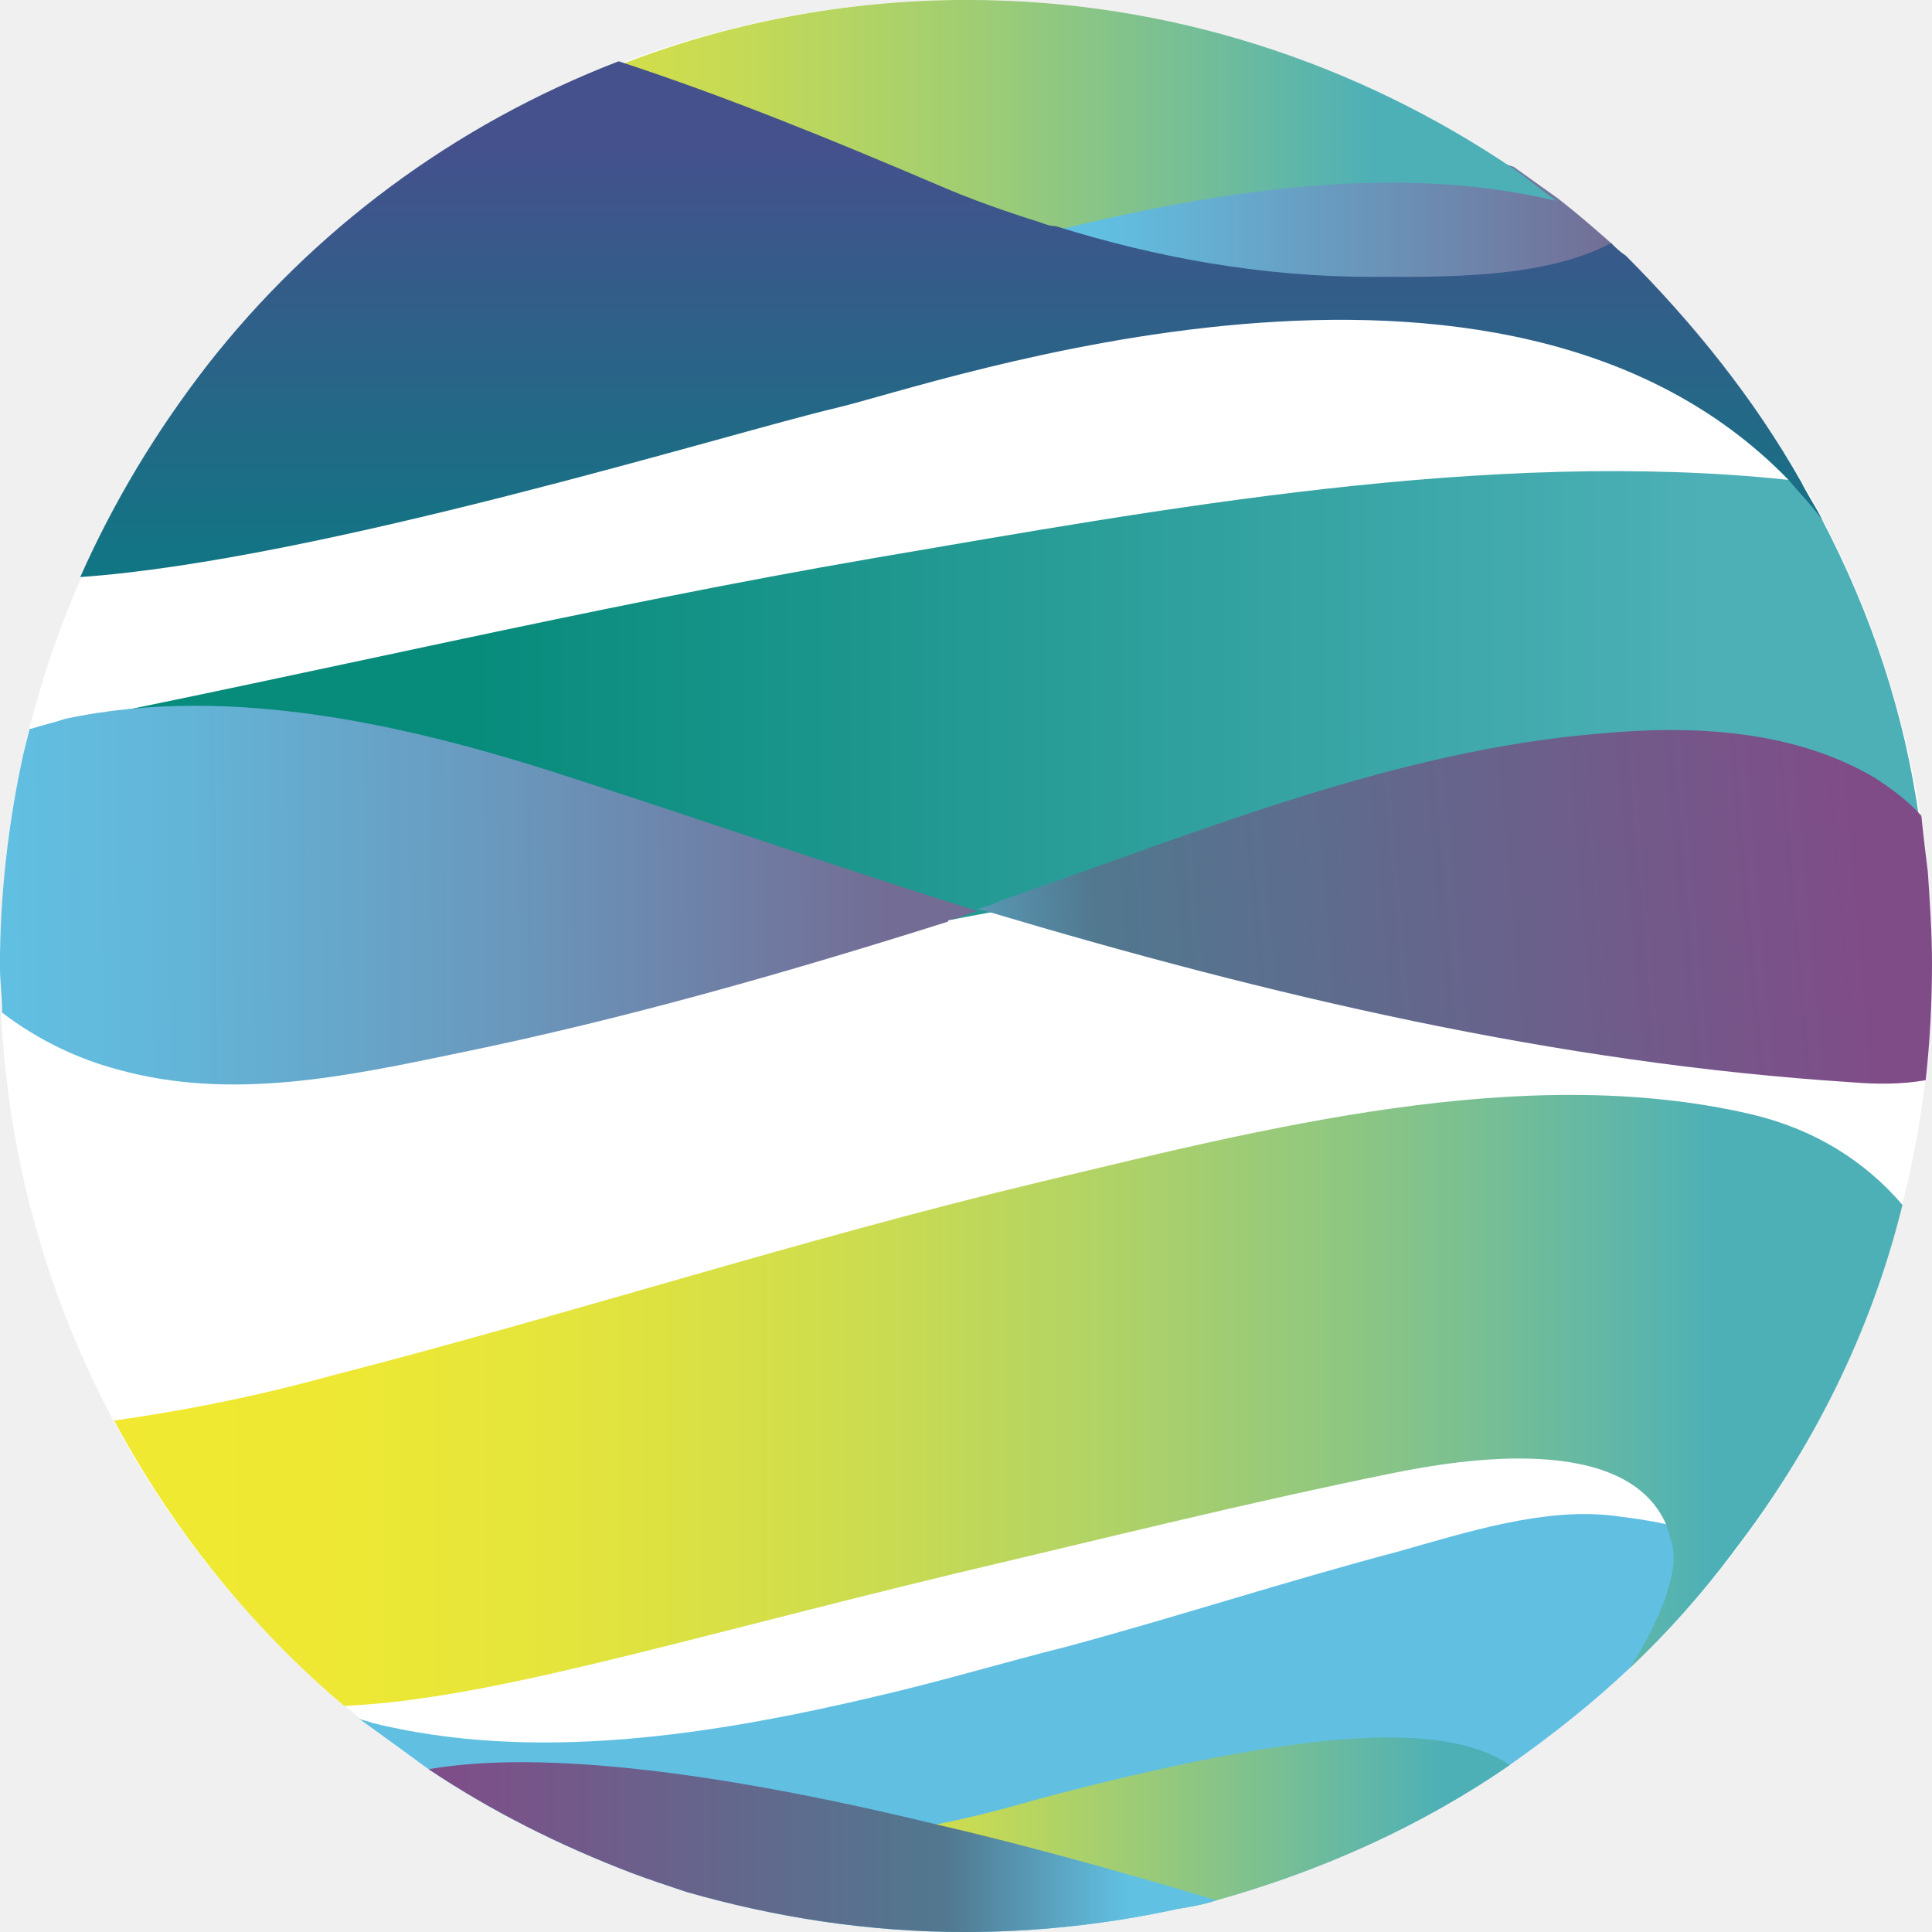
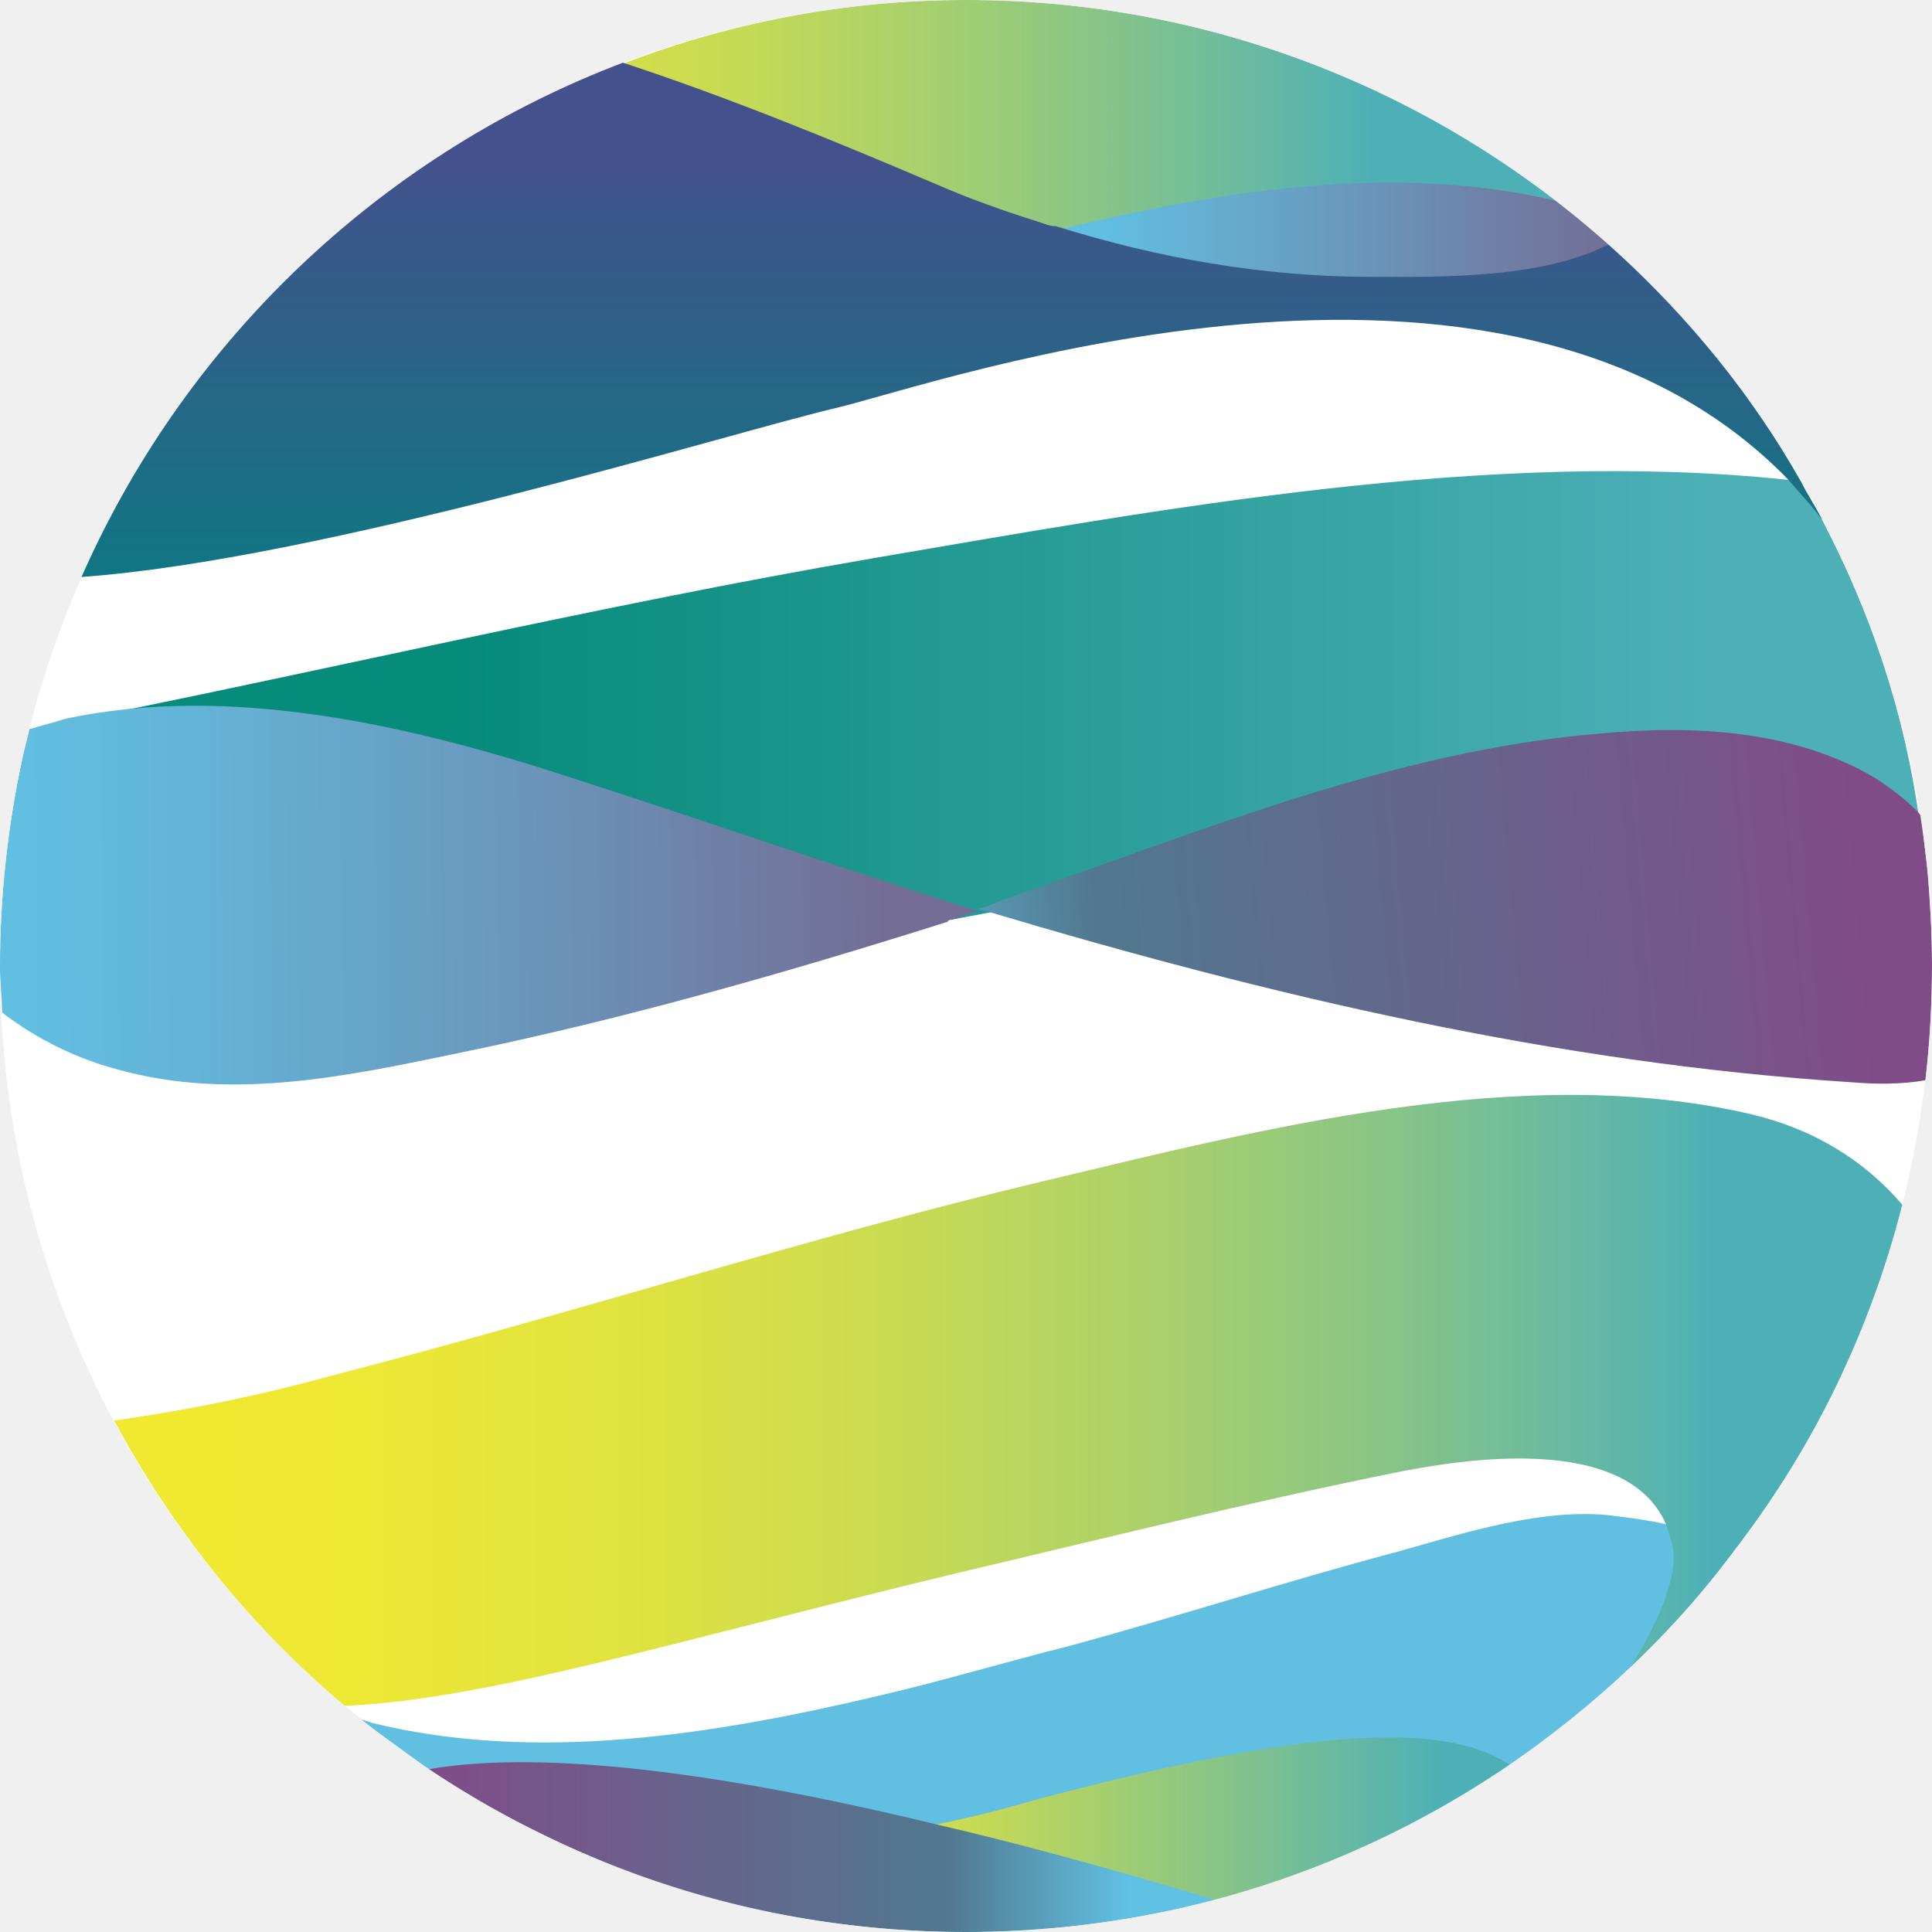
<svg xmlns="http://www.w3.org/2000/svg" xmlns:xlink="http://www.w3.org/1999/xlink" fill="none" height="32" viewBox="0 0 32 32" width="32">
  <linearGradient id="a" gradientUnits="userSpaceOnUse" x1="15.939" x2="26.9" y1="3.696" y2="3.696">
    <stop offset=".211" stop-color="#61bfe1" />
    <stop offset="1" stop-color="#736c94" />
  </linearGradient>
  <linearGradient id="b" gradientUnits="userSpaceOnUse" x1="-7.067" x2="31.917" y1="12.686" y2="12.686">
    <stop offset=".38" stop-color="#078b7b" />
    <stop offset=".909" stop-color="#4db0b7" />
  </linearGradient>
  <linearGradient id="c" gradientUnits="userSpaceOnUse" x1="3.431" x2="25.78" y1="3.35" y2="3.35">
    <stop offset="0" stop-color="#f1e931" />
    <stop offset=".112" stop-color="#ece735" />
    <stop offset=".252" stop-color="#dce242" />
    <stop offset=".406" stop-color="#c3d957" />
    <stop offset=".571" stop-color="#9fcd74" />
    <stop offset=".743" stop-color="#72bd99" />
    <stop offset=".866" stop-color="#4db0b7" />
  </linearGradient>
  <linearGradient id="d" gradientUnits="userSpaceOnUse" x1=".183" x2="32.571" y1="14.842" y2="14.611">
    <stop offset="0" stop-color="#61bfe1" />
    <stop offset=".093" stop-color="#63b4d7" />
    <stop offset=".257" stop-color="#6a97bc" />
    <stop offset=".452" stop-color="#736c94" />
  </linearGradient>
  <linearGradient id="e">
    <stop offset="0" stop-color="#804c88" />
    <stop offset=".262" stop-color="#6c5f8b" />
    <stop offset=".658" stop-color="#51788f" />
    <stop offset=".891" stop-color="#61c1e3" />
  </linearGradient>
  <linearGradient id="f" gradientUnits="userSpaceOnUse" x1="30.869" x2="11.654" xlink:href="#e" y1="14.908" y2="16.579" />
  <linearGradient id="g" gradientUnits="userSpaceOnUse" x1="1.881" x2="31.502" y1="23.197" y2="23.197">
    <stop offset="0" stop-color="#f1e931" />
    <stop offset=".137" stop-color="#ede834" />
    <stop offset=".278" stop-color="#e1e33e" />
    <stop offset=".419" stop-color="#ccdc4f" />
    <stop offset=".562" stop-color="#afd267" />
    <stop offset=".706" stop-color="#8ac585" />
    <stop offset=".848" stop-color="#5eb6a9" />
    <stop offset=".896" stop-color="#4db0b7" />
  </linearGradient>
  <linearGradient id="h" gradientUnits="userSpaceOnUse" x1="10.463" x2="24.994" y1="30.201" y2="30.201">
    <stop offset=".2" stop-color="#f1e931" />
    <stop offset=".928" stop-color="#4db0b7" />
  </linearGradient>
  <linearGradient id="i" gradientUnits="userSpaceOnUse" x1="7.116" x2="20.128" xlink:href="#e" y1="30.606" y2="30.606" />
  <linearGradient id="j" gradientUnits="userSpaceOnUse" x1="15.763" x2="15.763" y1=".655" y2="11.822">
    <stop offset=".168" stop-color="#44518c" />
    <stop offset=".983" stop-color="#008181" />
  </linearGradient>
-   <circle cx="16" cy="16" fill="#fff" r="16" />
-   <path d="m26.894 4.271c-.804.455-3.742.595-3.952.665-.28.07-5.561.07-5.665 0-.07-.035-.839-.56-1.189-.805-.105-.07-.14-.105-.14-.105s.525-.14 1.294-.35c1.958-.49 5.561-1.4 6.225-1.295.42.07 1.014.175 1.609.385.245.175.49.35.734.525.315.245.595.49.874.735.07.105.14.175.21.245z" fill="url(#a)" />
-   <path d="m.49 12.079c4.651-.91 9.303-2.031 13.989-2.836 4.721-.805 10.177-1.821 15.143-1.295.07 0 .14 0 .21.035.105.21.245.42.35.63.804 1.541 1.364 3.186 1.609 4.972.035.28.07.595.105.875-.175.21-.385.42-.56.63-.734-.035-1.434-.035-2.168 0-.07 0-.175 0-.245.035-.734-1.75-4.686-1.295-6.4-1.015-2.063.28-4.127.63-6.19 1.015-.175.035-.385.07-.56.105-1.049.175-2.133.385-3.183.56-4.511.77-7.869 1.47-10.597 1.856-.035-.175-.105-.315-.14-.49-.07-.245-.14-.525-.245-.77-.105-.28-.175-.56-.28-.84-.21-.56-.385-1.155-.56-1.716-.14-.42-.245-.84-.315-1.26" fill="url(#b)" />
-   <path d="m25.775 3.326c-2.658-.63-5.561-.175-8.289.49-.455.105-.944.245-1.399.35-.56.14-1.119.28-1.644.455-1.819.49-3.637 1.05-5.456 1.505-1.119.28-2.378.735-3.567.595-.664-.07-1.504-.245-1.993-.595 1.749-2.241 4.092-3.991 6.82-5.042 1.784-.7 3.742-1.085 5.771-1.085 3.357 0 6.47 1.05 9.058 2.801.245.175.455.35.7.525z" fill="url(#c)" />
-   <path d="m28.712 25.698c-.525.7-1.084 1.33-1.714 1.926-.63.595-1.294 1.12-1.994 1.611-1.469 1.015-3.113 1.751-4.861 2.241-.21.07-.42.105-.629.14-1.119.245-2.308.385-3.532.385-1.609 0-3.148-.245-4.616-.665-.315-.105-.629-.21-.909-.315-1.189-.455-2.308-1.015-3.357-1.716-.385-.28-.769-.56-1.154-.84.07.035.14.035.21.07 2.693.665 5.631.21 8.428-.455 1.049-.245 2.098-.56 3.078-.805 1.819-.49 3.637-1.085 5.491-1.575 1.119-.315 2.413-.735 3.567-.595.28.035.559.07.874.14.42.105.839.245 1.119.455z" fill="#61c0e2" />
-   <path d="m16.192 15.09c-.14.035-.28.105-.42.14-.035 0-.07 0-.07.035-2.658.84-5.351 1.611-8.079 2.171-1.854.385-3.777.805-5.666.28-.664-.175-1.329-.49-1.923-.945 0-.245-.035-.525-.035-.77 0-1.19.14-2.381.385-3.501.035-.14.07-.28.105-.42.21-.07.385-.105.595-.175 2.798-.595 5.84.14 8.498 1.015 2.168.7 4.372 1.47 6.61 2.171z" fill="url(#d)" />
-   <path d="m31.93 14.425c.035.525.07 1.015.07 1.54 0 .665-.035 1.295-.105 1.926-.385.07-.804.07-1.224.035-4.896-.315-9.652-1.435-14.339-2.836-.035 0-.105-.035-.14-.035.14-.035.245-.07.385-.14 3.252-1.12 6.505-2.486 9.932-2.766 1.504-.14 3.183-.07 4.546.735.21.14.525.35.769.63.035.35.07.63.105.91z" fill="url(#f)" />
-   <path d="m31.511 19.956c-.525 2.136-1.504 4.061-2.798 5.742-.525.7-1.084 1.33-1.714 1.926.245-.385.42-.735.56-1.085.105-.315.21-.63.14-.945-.035-.14-.07-.245-.105-.35-.664-1.506-3.357-1.085-4.546-.84-2.413.49-4.791 1.085-7.169 1.645-4.791 1.155-7.799 2.101-10.177 2.206-1.539-1.295-2.833-2.906-3.812-4.726.979-.14 2.168-.35 3.567-.735 3.952-1.015 7.834-2.276 11.786-3.221 3.672-.875 7.974-1.996 11.751-1.12 1.049.245 1.889.77 2.518 1.505z" fill="url(#g)" />
-   <path d="m25.005 29.234c-1.469 1.015-3.113 1.751-4.861 2.241-.21.07-.42.105-.629.14l-8.114-.28c-.315-.105-.629-.21-.909-.315 1.399-.14 3.113-.385 5.036-.805.525-.105 1.084-.245 1.679-.42 4.232-1.12 6.68-1.33 7.799-.56z" fill="url(#h)" />
-   <path d="m20.144 31.475c-.21.07-.42.105-.629.14-1.119.245-2.308.385-3.532.385-1.609 0-3.147-.245-4.616-.665-.315-.105-.629-.21-.909-.315-1.189-.455-2.308-1.015-3.357-1.716 1.399-.245 3.917-.175 8.393.91 1.364.315 2.903.735 4.651 1.26z" fill="url(#i)" />
-   <path d="m29.832 7.982c.105.21.245.42.35.63-.175-.245-.385-.455-.56-.665-4.756-4.902-14.129-1.575-15.773-1.19-1.784.42-8.533 2.521-12.52 2.801.56-1.26 1.259-2.416 2.098-3.501 1.749-2.241 4.092-3.991 6.82-5.042 1.819.595 3.602 1.33 5.246 2.031.56.245 1.154.455 1.714.63.105.035.175.07.28.07 1.679.525 3.427.84 5.246.84 1.154 0 2.833.035 3.952-.56.07.07.14.14.245.21 1.119 1.12 2.133 2.381 2.903 3.746z" fill="url(#j)" />
+   <mask id="k" height="32" maskUnits="userSpaceOnUse" width="32" x="0" y="0">
+     <circle cx="16" cy="16" fill="#fff" r="16" />
+   </mask>
+   <g mask="url(#k)">
+     <circle cx="16" cy="16" fill="#fff" r="16" />
+     <path d="m26.894 4.271c-.804.455-3.742.595-3.952.665-.28.07-5.561.07-5.665 0-.07-.035-.839-.56-1.189-.805-.105-.07-.14-.105-.14-.105s.525-.14 1.294-.35c1.958-.49 5.561-1.4 6.225-1.295.42.07 1.014.175 1.609.385.245.175.49.35.734.525.315.245.595.49.874.735.07.105.14.175.21.245z" fill="url(#a)" />
+     <path d="m.49 12.079c4.651-.91 9.303-2.031 13.989-2.836 4.721-.805 10.177-1.821 15.143-1.295.07 0 .14 0 .21.035.105.21.245.42.35.63.804 1.541 1.364 3.186 1.609 4.972.035.28.07.595.105.875-.175.21-.385.42-.56.63-.734-.035-1.434-.035-2.168 0-.07 0-.175 0-.245.035-.734-1.75-4.686-1.295-6.4-1.015-2.063.28-4.127.63-6.19 1.015-.175.035-.385.07-.56.105-1.049.175-2.133.385-3.183.56-4.511.77-7.869 1.47-10.597 1.856-.035-.175-.105-.315-.14-.49-.07-.245-.14-.525-.245-.77-.105-.28-.175-.56-.28-.84-.21-.56-.385-1.155-.56-1.716-.14-.42-.245-.84-.315-1.26" fill="url(#b)" />
+     <path d="m25.775 3.326c-2.658-.63-5.561-.175-8.289.49-.455.105-.944.245-1.399.35-.56.14-1.119.28-1.644.455-1.819.49-3.637 1.05-5.456 1.505-1.119.28-2.378.735-3.567.595-.664-.07-1.504-.245-1.993-.595 1.749-2.241 4.092-3.991 6.82-5.042 1.784-.7 3.742-1.085 5.771-1.085 3.357 0 6.47 1.05 9.058 2.801.245.175.455.35.7.525z" fill="url(#c)" />
+     <path d="m28.712 25.698c-.525.7-1.084 1.33-1.714 1.926-.63.595-1.294 1.12-1.994 1.611-1.469 1.015-3.113 1.751-4.861 2.241-.21.07-.42.105-.629.14-1.119.245-2.308.385-3.532.385-1.609 0-3.148-.245-4.616-.665-.315-.105-.629-.21-.909-.315-1.189-.455-2.308-1.015-3.357-1.716-.385-.28-.769-.56-1.154-.84.07.035.14.035.21.07 2.693.665 5.631.21 8.428-.455 1.049-.245 2.098-.56 3.078-.805 1.819-.49 3.637-1.085 5.491-1.575 1.119-.315 2.413-.735 3.567-.595.28.035.559.07.874.14.42.105.839.245 1.119.455z" fill="#61c0e2" />
+     <path d="m16.192 15.09c-.14.035-.28.105-.42.14-.035 0-.07 0-.07.035-2.658.84-5.351 1.611-8.079 2.171-1.854.385-3.777.805-5.666.28-.664-.175-1.329-.49-1.923-.945 0-.245-.035-.525-.035-.77 0-1.19.14-2.381.385-3.501.035-.14.07-.28.105-.42.21-.07.385-.105.595-.175 2.798-.595 5.84.14 8.498 1.015 2.168.7 4.372 1.47 6.61 2.171z" fill="url(#d)" />
+     <path d="m31.93 14.425c.035.525.07 1.015.07 1.54 0 .665-.035 1.295-.105 1.926-.385.07-.804.07-1.224.035-4.896-.315-9.652-1.435-14.339-2.836-.035 0-.105-.035-.14-.035.14-.035.245-.07.385-.14 3.252-1.12 6.505-2.486 9.932-2.766 1.504-.14 3.183-.07 4.546.735.21.14.525.35.769.63.035.35.07.63.105.91z" fill="url(#f)" />
+     <path d="m31.511 19.956c-.525 2.136-1.504 4.061-2.798 5.742-.525.7-1.084 1.33-1.714 1.926.245-.385.42-.735.56-1.085.105-.315.21-.63.14-.945-.035-.14-.07-.245-.105-.35-.664-1.506-3.357-1.085-4.546-.84-2.413.49-4.791 1.085-7.169 1.645-4.791 1.155-7.799 2.101-10.177 2.206-1.539-1.295-2.833-2.906-3.812-4.726.979-.14 2.168-.35 3.567-.735 3.952-1.015 7.834-2.276 11.786-3.221 3.672-.875 7.974-1.996 11.751-1.12 1.049.245 1.889.77 2.518 1.505z" fill="url(#g)" />
+     <path d="m25.005 29.234c-1.469 1.015-3.113 1.751-4.861 2.241-.21.07-.42.105-.629.14l-8.114-.28c-.315-.105-.629-.21-.909-.315 1.399-.14 3.113-.385 5.036-.805.525-.105 1.084-.245 1.679-.42 4.232-1.12 6.68-1.33 7.799-.56z" fill="url(#h)" />
+     <path d="m20.144 31.475c-.21.07-.42.105-.629.14-1.119.245-2.308.385-3.532.385-1.609 0-3.147-.245-4.616-.665-.315-.105-.629-.21-.909-.315-1.189-.455-2.308-1.015-3.357-1.716 1.399-.245 3.917-.175 8.393.91 1.364.315 2.903.735 4.651 1.26z" fill="url(#i)" />
+     <path d="m29.832 7.982c.105.21.245.42.35.63-.175-.245-.385-.455-.56-.665-4.756-4.902-14.129-1.575-15.773-1.19-1.784.42-8.533 2.521-12.52 2.801.56-1.26 1.259-2.416 2.098-3.501 1.749-2.241 4.092-3.991 6.82-5.042 1.819.595 3.602 1.33 5.246 2.031.56.245 1.154.455 1.714.63.105.035.175.07.28.07 1.679.525 3.427.84 5.246.84 1.154 0 2.833.035 3.952-.56.07.07.14.14.245.21 1.119 1.12 2.133 2.381 2.903 3.746z" fill="url(#j)" />
+   </g>
</svg>
